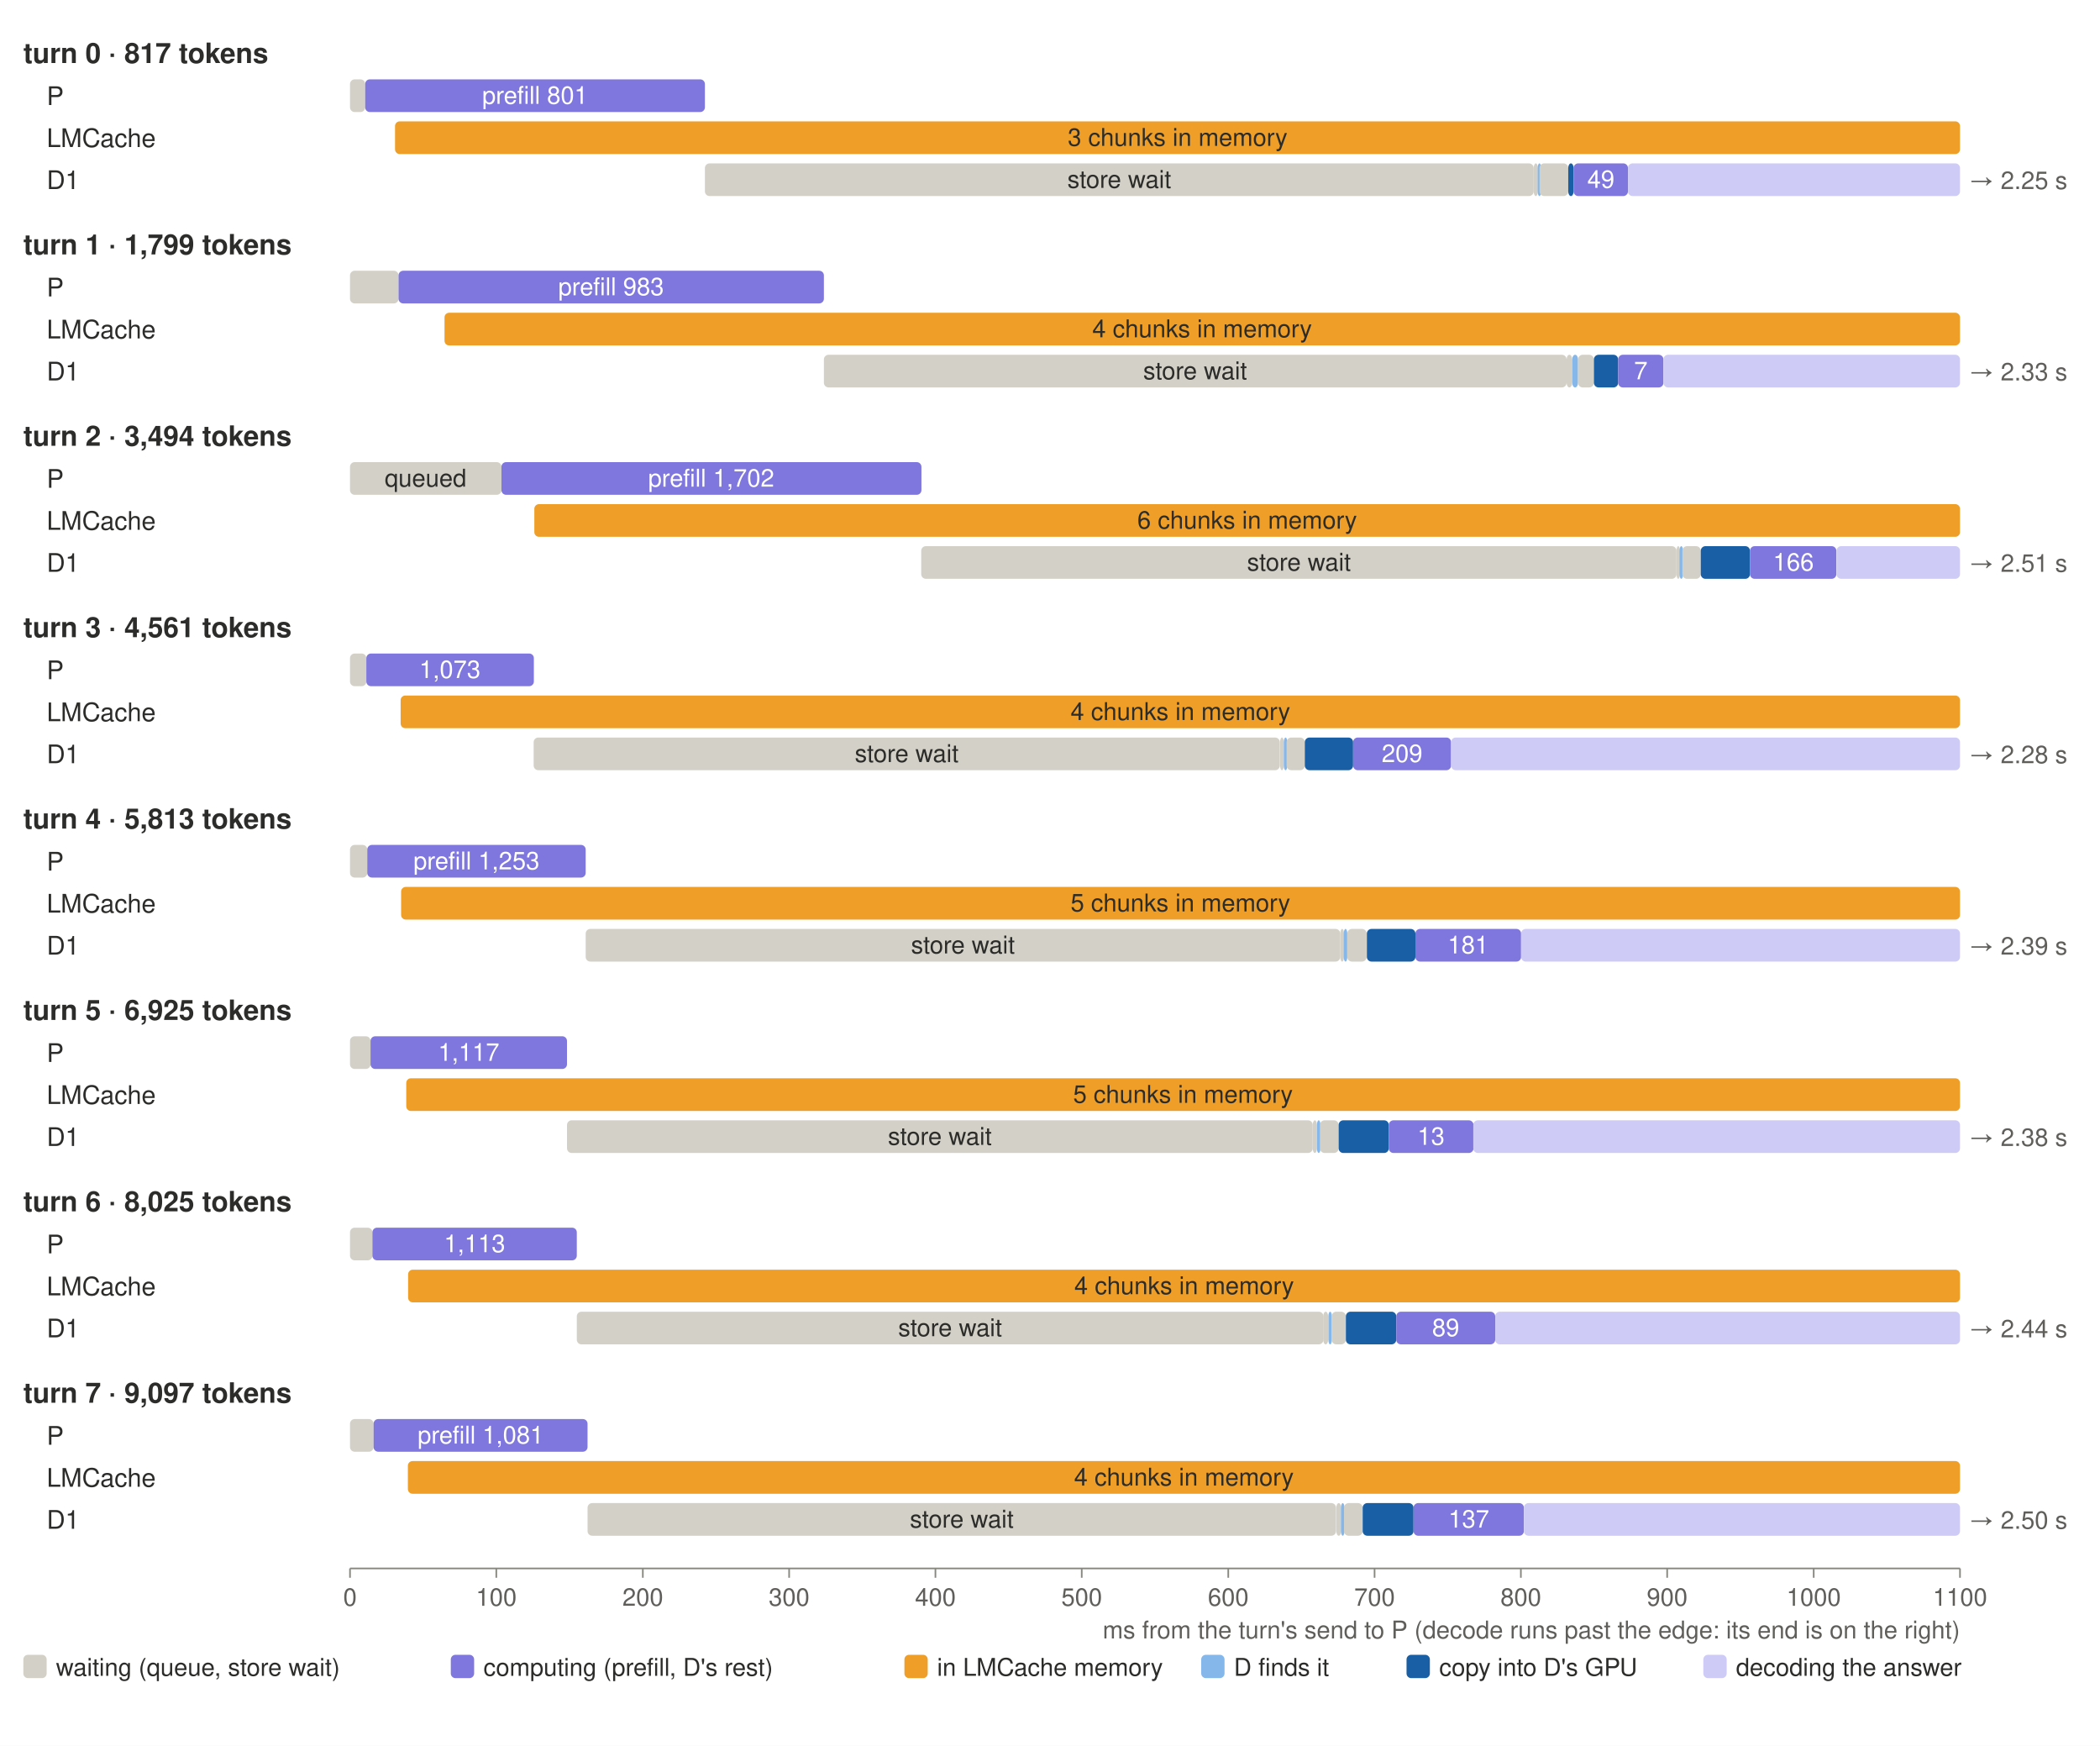
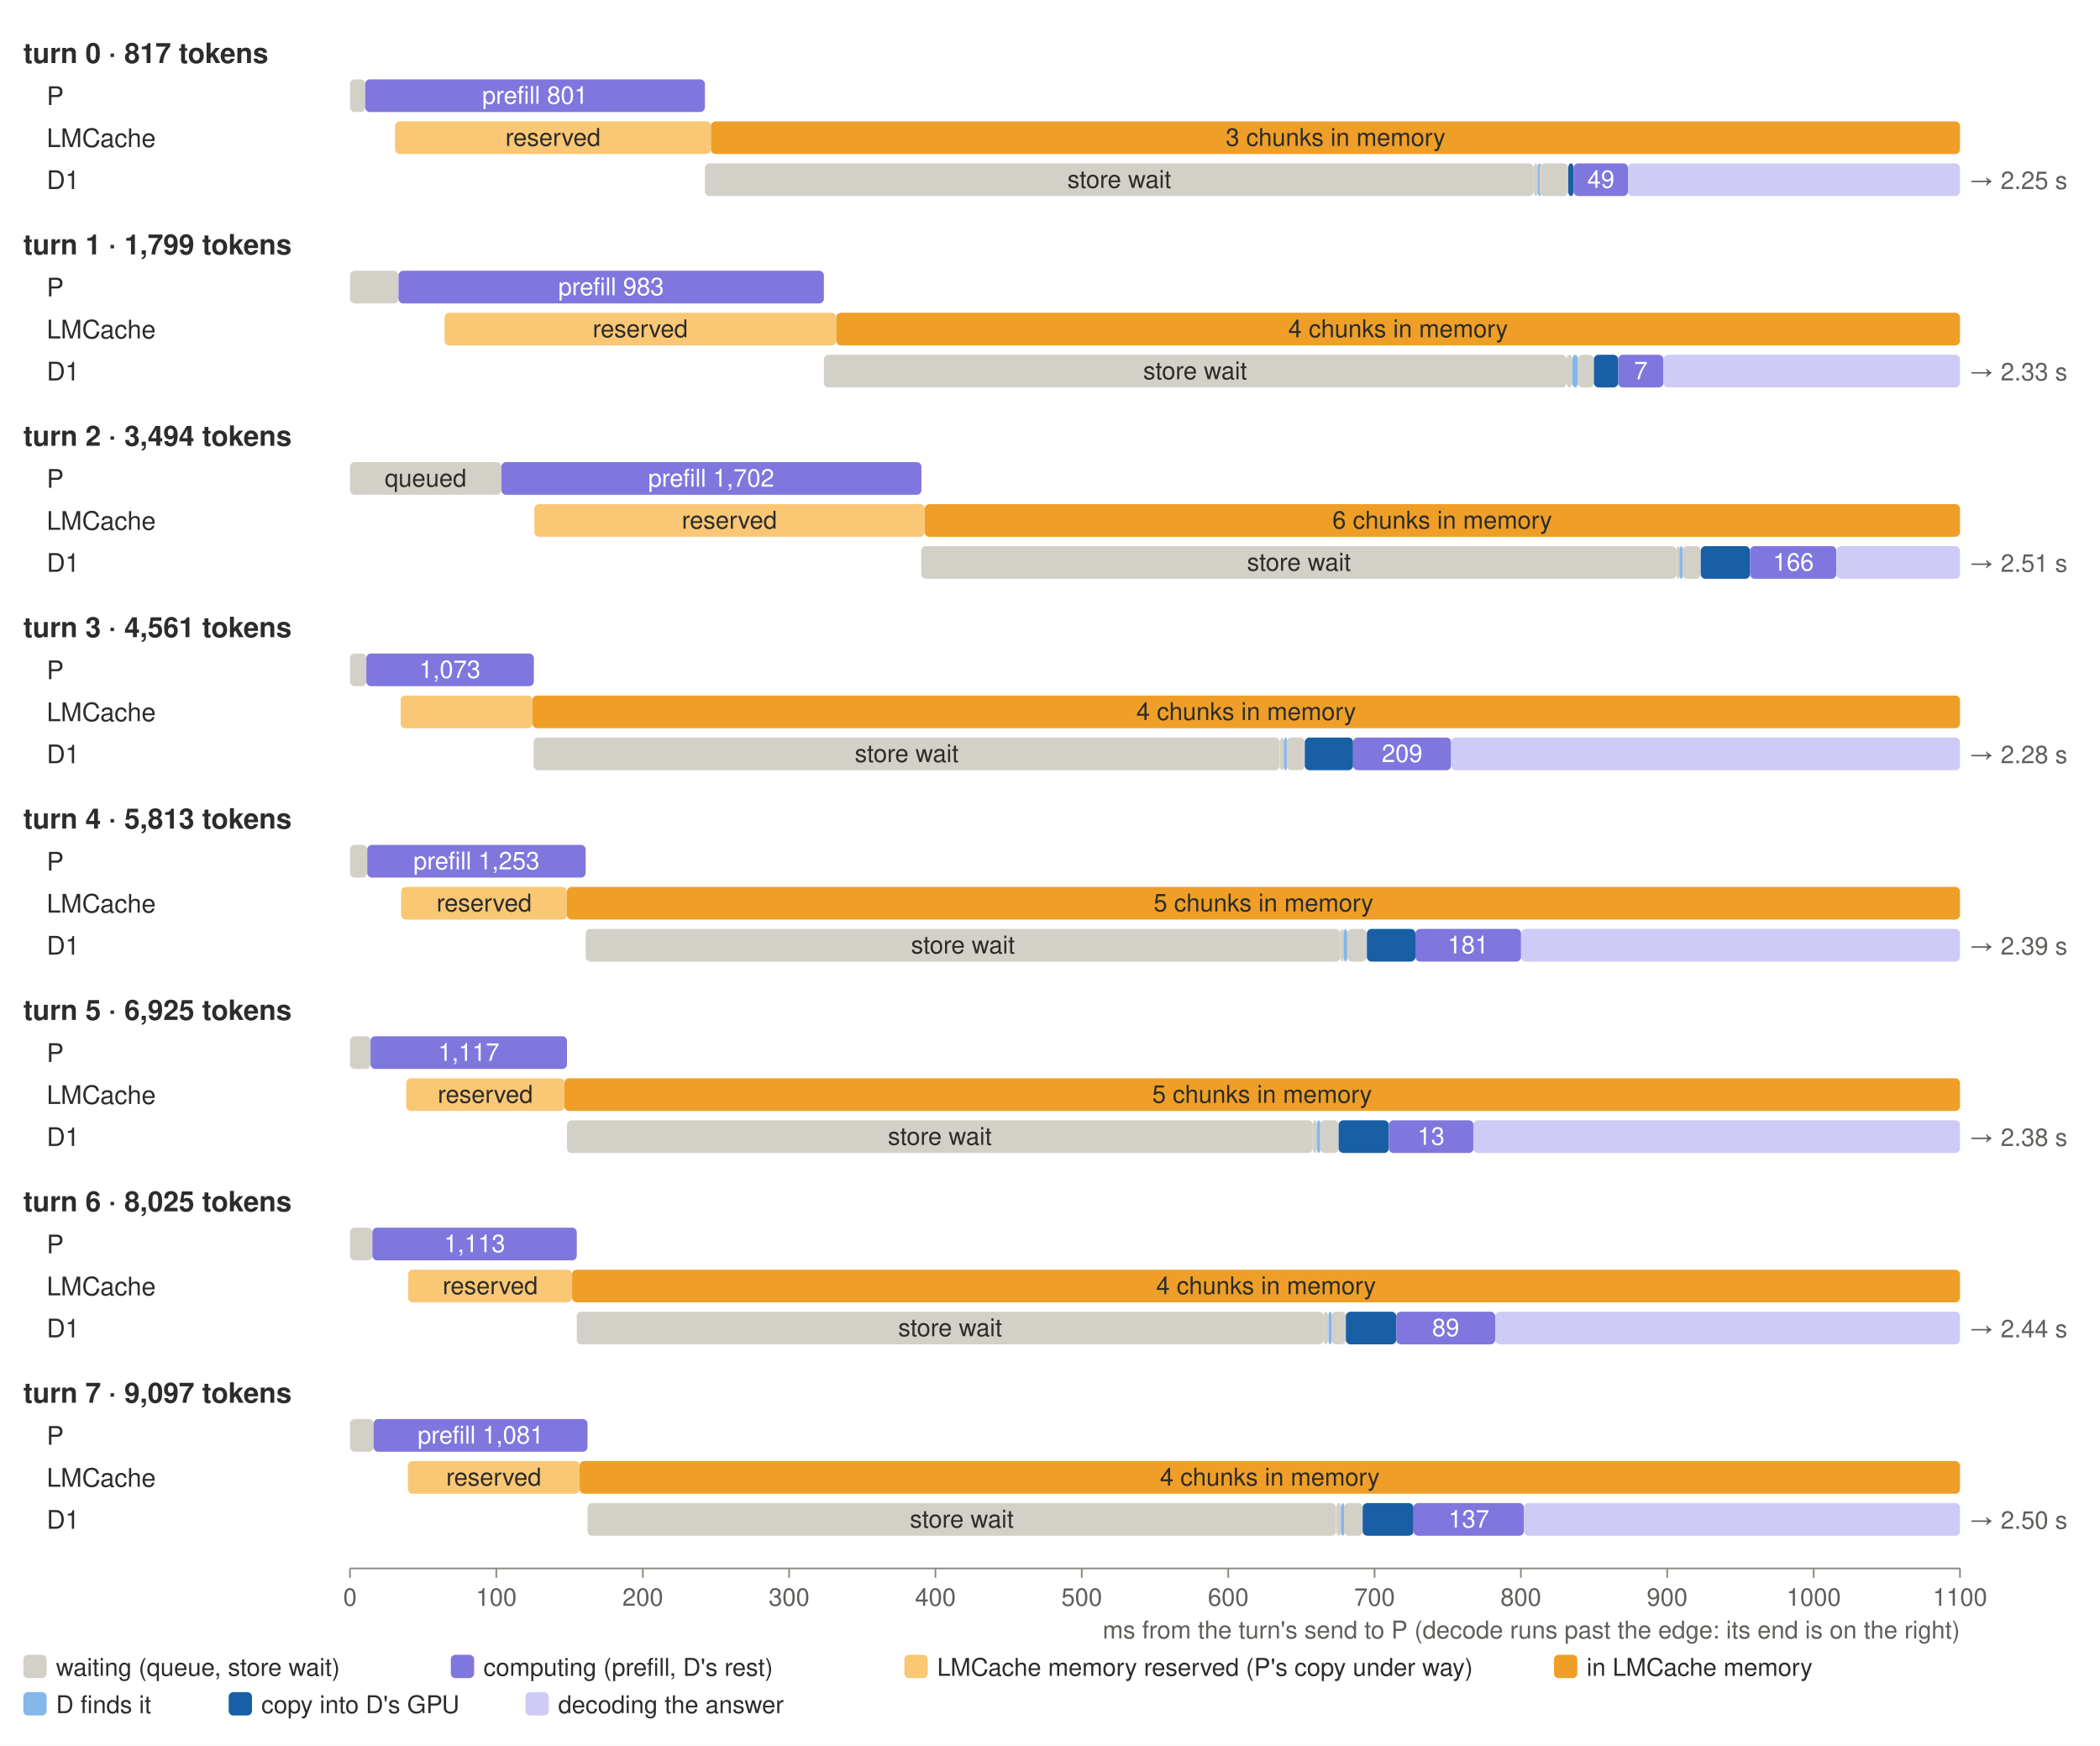
<svg xmlns="http://www.w3.org/2000/svg" width="900" height="748" viewBox="0 0 900 748" font-family="Helvetica, Arial, sans-serif">
  <rect width="900" height="748" fill="#ffffff" />
  <text x="10.0" y="27" font-size="12" font-weight="600" text-anchor="start" fill="#2C2C2A">turn 0 · 817 tokens</text>
  <text x="20.0" y="45" font-size="11" font-weight="400" text-anchor="start" fill="#2C2C2A">P</text>
  <rect x="150.0" y="34" width="6.5" height="14" rx="2" fill="#D3D1C7" />
  <rect x="156.5" y="34" width="145.6" height="14" rx="2" fill="#7F77DD" />
  <text x="229.3" y="44.5" text-anchor="middle" font-size="10.5" fill="#ffffff">prefill 801</text>
  <text x="20.0" y="63" font-size="11" font-weight="400" text-anchor="start" fill="#2C2C2A">LMCache</text>
-   <rect x="169.3" y="52" width="670.7" height="14" rx="2" fill="#EF9F27" />
-   <text x="504.7" y="62.5" text-anchor="middle" font-size="10.5" fill="#2C2C2A">3 chunks in memory</text>
+   <rect x="169.3" y="52" width="135.4" height="14" rx="2" fill="#FAC775" />
+   <text x="237.0" y="62.5" text-anchor="middle" font-size="10.5" fill="#2C2C2A">reserved</text>
+   <rect x="304.7" y="52" width="535.3" height="14" rx="2" fill="#EF9F27" />
+   <text x="572.4" y="62.5" text-anchor="middle" font-size="10.5" fill="#2C2C2A">3 chunks in memory</text>
  <text x="20.0" y="81" font-size="11" font-weight="400" text-anchor="start" fill="#2C2C2A">D1</text>
  <rect x="302.1" y="70" width="355.2" height="14" rx="2" fill="#D3D1C7" />
  <text x="479.7" y="80.5" text-anchor="middle" font-size="10.5" fill="#2C2C2A">store wait</text>
  <rect x="657.3" y="70" width="1.8" height="14" rx="2" fill="#D3D1C7" />
  <rect x="659.0" y="70" width="1.5" height="14" rx="2" fill="#85B7EB" />
  <rect x="659.8" y="70" width="12.3" height="14" rx="2" fill="#D3D1C7" />
  <rect x="672.1" y="70" width="2.3" height="14" rx="2" fill="#185FA5" />
  <rect x="674.4" y="70" width="23.3" height="14" rx="2" fill="#7F77DD" />
  <text x="686.1" y="80.5" text-anchor="middle" font-size="10.5" fill="#ffffff">49</text>
  <rect x="697.7" y="70" width="142.3" height="14" rx="2" fill="#CECBF6" />
  <text x="844.0" y="81" font-size="10.5" font-weight="400" text-anchor="start" fill="#5F5E5A">→ 2.25 s</text>
  <text x="10.0" y="109" font-size="12" font-weight="600" text-anchor="start" fill="#2C2C2A">turn 1 · 1,799 tokens</text>
  <text x="20.0" y="127" font-size="11" font-weight="400" text-anchor="start" fill="#2C2C2A">P</text>
  <rect x="150.0" y="116" width="20.8" height="14" rx="2" fill="#D3D1C7" />
  <rect x="170.8" y="116" width="182.3" height="14" rx="2" fill="#7F77DD" />
  <text x="261.9" y="126.5" text-anchor="middle" font-size="10.5" fill="#ffffff">prefill 983</text>
  <text x="20.0" y="145" font-size="11" font-weight="400" text-anchor="start" fill="#2C2C2A">LMCache</text>
-   <rect x="190.5" y="134" width="649.5" height="14" rx="2" fill="#EF9F27" />
-   <text x="515.2" y="144.5" text-anchor="middle" font-size="10.5" fill="#2C2C2A">4 chunks in memory</text>
+   <rect x="190.5" y="134" width="167.9" height="14" rx="2" fill="#FAC775" />
+   <text x="274.4" y="144.5" text-anchor="middle" font-size="10.5" fill="#2C2C2A">reserved</text>
+   <rect x="358.4" y="134" width="481.6" height="14" rx="2" fill="#EF9F27" />
+   <text x="599.2" y="144.5" text-anchor="middle" font-size="10.5" fill="#2C2C2A">4 chunks in memory</text>
  <text x="20.0" y="163" font-size="11" font-weight="400" text-anchor="start" fill="#2C2C2A">D1</text>
  <rect x="353.1" y="152" width="318.3" height="14" rx="2" fill="#D3D1C7" />
  <text x="512.2" y="162.5" text-anchor="middle" font-size="10.5" fill="#2C2C2A">store wait</text>
  <rect x="671.4" y="152" width="2.4" height="14" rx="2" fill="#D3D1C7" />
  <rect x="673.8" y="152" width="2.5" height="14" rx="2" fill="#85B7EB" />
  <rect x="676.3" y="152" width="6.8" height="14" rx="2" fill="#D3D1C7" />
  <rect x="683.1" y="152" width="10.4" height="14" rx="2" fill="#185FA5" />
  <rect x="693.5" y="152" width="19.4" height="14" rx="2" fill="#7F77DD" />
  <text x="703.2" y="162.5" text-anchor="middle" font-size="10.5" fill="#ffffff">7</text>
  <rect x="712.9" y="152" width="127.1" height="14" rx="2" fill="#CECBF6" />
  <text x="844.0" y="163" font-size="10.5" font-weight="400" text-anchor="start" fill="#5F5E5A">→ 2.33 s</text>
  <text x="10.0" y="191" font-size="12" font-weight="600" text-anchor="start" fill="#2C2C2A">turn 2 · 3,494 tokens</text>
  <text x="20.0" y="209" font-size="11" font-weight="400" text-anchor="start" fill="#2C2C2A">P</text>
  <rect x="150.0" y="198" width="64.9" height="14" rx="2" fill="#D3D1C7" />
  <text x="182.4" y="208.5" text-anchor="middle" font-size="10.5" fill="#2C2C2A">queued</text>
  <rect x="214.9" y="198" width="180.0" height="14" rx="2" fill="#7F77DD" />
  <text x="304.8" y="208.5" text-anchor="middle" font-size="10.5" fill="#ffffff">prefill 1,702</text>
  <text x="20.0" y="227" font-size="11" font-weight="400" text-anchor="start" fill="#2C2C2A">LMCache</text>
-   <rect x="229.0" y="216" width="611.0" height="14" rx="2" fill="#EF9F27" />
-   <text x="534.5" y="226.5" text-anchor="middle" font-size="10.5" fill="#2C2C2A">6 chunks in memory</text>
+   <rect x="229.0" y="216" width="167.3" height="14" rx="2" fill="#FAC775" />
+   <text x="312.6" y="226.5" text-anchor="middle" font-size="10.5" fill="#2C2C2A">reserved</text>
+   <rect x="396.3" y="216" width="443.7" height="14" rx="2" fill="#EF9F27" />
+   <text x="618.1" y="226.5" text-anchor="middle" font-size="10.5" fill="#2C2C2A">6 chunks in memory</text>
  <text x="20.0" y="245" font-size="11" font-weight="400" text-anchor="start" fill="#2C2C2A">D1</text>
  <rect x="394.8" y="234" width="323.7" height="14" rx="2" fill="#D3D1C7" />
  <text x="556.7" y="244.5" text-anchor="middle" font-size="10.5" fill="#2C2C2A">store wait</text>
  <rect x="718.5" y="234" width="1.5" height="14" rx="2" fill="#D3D1C7" />
  <rect x="719.8" y="234" width="1.5" height="14" rx="2" fill="#85B7EB" />
  <rect x="721.0" y="234" width="7.9" height="14" rx="2" fill="#D3D1C7" />
  <rect x="728.9" y="234" width="21.1" height="14" rx="2" fill="#185FA5" />
  <rect x="750.0" y="234" width="37.0" height="14" rx="2" fill="#7F77DD" />
  <text x="768.6" y="244.5" text-anchor="middle" font-size="10.5" fill="#ffffff">166</text>
  <rect x="787.1" y="234" width="52.9" height="14" rx="2" fill="#CECBF6" />
  <text x="844.0" y="245" font-size="10.5" font-weight="400" text-anchor="start" fill="#5F5E5A">→ 2.51 s</text>
  <text x="10.0" y="273" font-size="12" font-weight="600" text-anchor="start" fill="#2C2C2A">turn 3 · 4,561 tokens</text>
  <text x="20.0" y="291" font-size="11" font-weight="400" text-anchor="start" fill="#2C2C2A">P</text>
  <rect x="150.0" y="280" width="7.0" height="14" rx="2" fill="#D3D1C7" />
  <rect x="157.0" y="280" width="71.8" height="14" rx="2" fill="#7F77DD" />
  <text x="192.8" y="290.5" text-anchor="middle" font-size="10.5" fill="#ffffff">1,073</text>
  <text x="20.0" y="309" font-size="11" font-weight="400" text-anchor="start" fill="#2C2C2A">LMCache</text>
-   <rect x="171.7" y="298" width="668.3" height="14" rx="2" fill="#EF9F27" />
-   <text x="505.9" y="308.5" text-anchor="middle" font-size="10.5" fill="#2C2C2A">4 chunks in memory</text>
+   <rect x="171.7" y="298" width="56.5" height="14" rx="2" fill="#FAC775" />
+   <rect x="228.2" y="298" width="611.8" height="14" rx="2" fill="#EF9F27" />
+   <text x="534.1" y="308.5" text-anchor="middle" font-size="10.5" fill="#2C2C2A">4 chunks in memory</text>
  <text x="20.0" y="327" font-size="11" font-weight="400" text-anchor="start" fill="#2C2C2A">D1</text>
  <rect x="228.7" y="316" width="319.8" height="14" rx="2" fill="#D3D1C7" />
  <text x="388.6" y="326.5" text-anchor="middle" font-size="10.5" fill="#2C2C2A">store wait</text>
  <rect x="548.6" y="316" width="1.6" height="14" rx="2" fill="#D3D1C7" />
  <rect x="550.2" y="316" width="1.5" height="14" rx="2" fill="#85B7EB" />
  <rect x="551.4" y="316" width="7.8" height="14" rx="2" fill="#D3D1C7" />
  <rect x="559.2" y="316" width="20.7" height="14" rx="2" fill="#185FA5" />
  <rect x="579.9" y="316" width="42.0" height="14" rx="2" fill="#7F77DD" />
  <text x="600.9" y="326.5" text-anchor="middle" font-size="10.5" fill="#ffffff">209</text>
  <rect x="621.9" y="316" width="218.1" height="14" rx="2" fill="#CECBF6" />
  <text x="844.0" y="327" font-size="10.5" font-weight="400" text-anchor="start" fill="#5F5E5A">→ 2.28 s</text>
  <text x="10.0" y="355" font-size="12" font-weight="600" text-anchor="start" fill="#2C2C2A">turn 4 · 5,813 tokens</text>
  <text x="20.0" y="373" font-size="11" font-weight="400" text-anchor="start" fill="#2C2C2A">P</text>
  <rect x="150.0" y="362" width="7.4" height="14" rx="2" fill="#D3D1C7" />
  <rect x="157.4" y="362" width="93.6" height="14" rx="2" fill="#7F77DD" />
  <text x="204.2" y="372.5" text-anchor="middle" font-size="10.5" fill="#ffffff">prefill 1,253</text>
  <text x="20.0" y="391" font-size="11" font-weight="400" text-anchor="start" fill="#2C2C2A">LMCache</text>
-   <rect x="171.9" y="380" width="668.1" height="14" rx="2" fill="#EF9F27" />
-   <text x="505.9" y="390.5" text-anchor="middle" font-size="10.5" fill="#2C2C2A">5 chunks in memory</text>
+   <rect x="171.9" y="380" width="71.1" height="14" rx="2" fill="#FAC775" />
+   <text x="207.5" y="390.5" text-anchor="middle" font-size="10.5" fill="#2C2C2A">reserved</text>
+   <rect x="243.0" y="380" width="597.0" height="14" rx="2" fill="#EF9F27" />
+   <text x="541.5" y="390.5" text-anchor="middle" font-size="10.5" fill="#2C2C2A">5 chunks in memory</text>
  <text x="20.0" y="409" font-size="11" font-weight="400" text-anchor="start" fill="#2C2C2A">D1</text>
  <rect x="251.0" y="398" width="323.4" height="14" rx="2" fill="#D3D1C7" />
  <text x="412.7" y="408.5" text-anchor="middle" font-size="10.5" fill="#2C2C2A">store wait</text>
  <rect x="574.4" y="398" width="1.6" height="14" rx="2" fill="#D3D1C7" />
  <rect x="575.9" y="398" width="1.5" height="14" rx="2" fill="#85B7EB" />
  <rect x="577.4" y="398" width="8.3" height="14" rx="2" fill="#D3D1C7" />
  <rect x="585.8" y="398" width="20.8" height="14" rx="2" fill="#185FA5" />
  <rect x="606.6" y="398" width="45.3" height="14" rx="2" fill="#7F77DD" />
  <text x="629.2" y="408.5" text-anchor="middle" font-size="10.5" fill="#ffffff">181</text>
  <rect x="651.9" y="398" width="188.1" height="14" rx="2" fill="#CECBF6" />
  <text x="844.0" y="409" font-size="10.5" font-weight="400" text-anchor="start" fill="#5F5E5A">→ 2.39 s</text>
  <text x="10.0" y="437" font-size="12" font-weight="600" text-anchor="start" fill="#2C2C2A">turn 5 · 6,925 tokens</text>
  <text x="20.0" y="455" font-size="11" font-weight="400" text-anchor="start" fill="#2C2C2A">P</text>
  <rect x="150.0" y="444" width="8.8" height="14" rx="2" fill="#D3D1C7" />
  <rect x="158.8" y="444" width="84.2" height="14" rx="2" fill="#7F77DD" />
  <text x="200.9" y="454.5" text-anchor="middle" font-size="10.5" fill="#ffffff">1,117</text>
  <text x="20.0" y="473" font-size="11" font-weight="400" text-anchor="start" fill="#2C2C2A">LMCache</text>
-   <rect x="174.1" y="462" width="665.9" height="14" rx="2" fill="#EF9F27" />
-   <text x="507.0" y="472.5" text-anchor="middle" font-size="10.5" fill="#2C2C2A">5 chunks in memory</text>
+   <rect x="174.1" y="462" width="67.8" height="14" rx="2" fill="#FAC775" />
+   <text x="208.0" y="472.5" text-anchor="middle" font-size="10.5" fill="#2C2C2A">reserved</text>
+   <rect x="241.9" y="462" width="598.1" height="14" rx="2" fill="#EF9F27" />
+   <text x="540.9" y="472.5" text-anchor="middle" font-size="10.5" fill="#2C2C2A">5 chunks in memory</text>
  <text x="20.0" y="491" font-size="11" font-weight="400" text-anchor="start" fill="#2C2C2A">D1</text>
  <rect x="243.0" y="480" width="319.6" height="14" rx="2" fill="#D3D1C7" />
  <text x="402.8" y="490.5" text-anchor="middle" font-size="10.5" fill="#2C2C2A">store wait</text>
  <rect x="562.6" y="480" width="1.8" height="14" rx="2" fill="#D3D1C7" />
  <rect x="564.4" y="480" width="1.5" height="14" rx="2" fill="#85B7EB" />
  <rect x="565.7" y="480" width="8.0" height="14" rx="2" fill="#D3D1C7" />
  <rect x="573.7" y="480" width="21.5" height="14" rx="2" fill="#185FA5" />
  <rect x="595.2" y="480" width="36.3" height="14" rx="2" fill="#7F77DD" />
  <text x="613.3" y="490.5" text-anchor="middle" font-size="10.5" fill="#ffffff">13</text>
  <rect x="631.4" y="480" width="208.6" height="14" rx="2" fill="#CECBF6" />
  <text x="844.0" y="491" font-size="10.5" font-weight="400" text-anchor="start" fill="#5F5E5A">→ 2.38 s</text>
  <text x="10.0" y="519" font-size="12" font-weight="600" text-anchor="start" fill="#2C2C2A">turn 6 · 8,025 tokens</text>
  <text x="20.0" y="537" font-size="11" font-weight="400" text-anchor="start" fill="#2C2C2A">P</text>
  <rect x="150.0" y="526" width="9.6" height="14" rx="2" fill="#D3D1C7" />
  <rect x="159.6" y="526" width="87.6" height="14" rx="2" fill="#7F77DD" />
  <text x="203.4" y="536.5" text-anchor="middle" font-size="10.5" fill="#ffffff">1,113</text>
  <text x="20.0" y="555" font-size="11" font-weight="400" text-anchor="start" fill="#2C2C2A">LMCache</text>
-   <rect x="174.9" y="544" width="665.1" height="14" rx="2" fill="#EF9F27" />
-   <text x="507.5" y="554.5" text-anchor="middle" font-size="10.5" fill="#2C2C2A">4 chunks in memory</text>
+   <rect x="174.9" y="544" width="70.3" height="14" rx="2" fill="#FAC775" />
+   <text x="210.1" y="554.5" text-anchor="middle" font-size="10.5" fill="#2C2C2A">reserved</text>
+   <rect x="245.2" y="544" width="594.8" height="14" rx="2" fill="#EF9F27" />
+   <text x="542.6" y="554.5" text-anchor="middle" font-size="10.5" fill="#2C2C2A">4 chunks in memory</text>
  <text x="20.0" y="573" font-size="11" font-weight="400" text-anchor="start" fill="#2C2C2A">D1</text>
  <rect x="247.2" y="562" width="320.0" height="14" rx="2" fill="#D3D1C7" />
  <text x="407.2" y="572.5" text-anchor="middle" font-size="10.5" fill="#2C2C2A">store wait</text>
  <rect x="567.1" y="562" width="2.1" height="14" rx="2" fill="#D3D1C7" />
  <rect x="569.3" y="562" width="1.5" height="14" rx="2" fill="#85B7EB" />
  <rect x="570.7" y="562" width="6.1" height="14" rx="2" fill="#D3D1C7" />
  <rect x="576.8" y="562" width="21.6" height="14" rx="2" fill="#185FA5" />
  <rect x="598.4" y="562" width="42.4" height="14" rx="2" fill="#7F77DD" />
  <text x="619.6" y="572.5" text-anchor="middle" font-size="10.5" fill="#ffffff">89</text>
  <rect x="640.8" y="562" width="199.2" height="14" rx="2" fill="#CECBF6" />
  <text x="844.0" y="573" font-size="10.5" font-weight="400" text-anchor="start" fill="#5F5E5A">→ 2.44 s</text>
  <text x="10.0" y="601" font-size="12" font-weight="600" text-anchor="start" fill="#2C2C2A">turn 7 · 9,097 tokens</text>
  <text x="20.0" y="619" font-size="11" font-weight="400" text-anchor="start" fill="#2C2C2A">P</text>
  <rect x="150.0" y="608" width="10.1" height="14" rx="2" fill="#D3D1C7" />
  <rect x="160.1" y="608" width="91.7" height="14" rx="2" fill="#7F77DD" />
  <text x="206.0" y="618.5" text-anchor="middle" font-size="10.5" fill="#ffffff">prefill 1,081</text>
  <text x="20.0" y="637" font-size="11" font-weight="400" text-anchor="start" fill="#2C2C2A">LMCache</text>
-   <rect x="174.8" y="626" width="665.2" height="14" rx="2" fill="#EF9F27" />
-   <text x="507.4" y="636.5" text-anchor="middle" font-size="10.5" fill="#2C2C2A">4 chunks in memory</text>
+   <rect x="174.8" y="626" width="73.6" height="14" rx="2" fill="#FAC775" />
+   <text x="211.6" y="636.5" text-anchor="middle" font-size="10.5" fill="#2C2C2A">reserved</text>
+   <rect x="248.4" y="626" width="591.6" height="14" rx="2" fill="#EF9F27" />
+   <text x="544.2" y="636.5" text-anchor="middle" font-size="10.5" fill="#2C2C2A">4 chunks in memory</text>
  <text x="20.0" y="655" font-size="11" font-weight="400" text-anchor="start" fill="#2C2C2A">D1</text>
  <rect x="251.8" y="644" width="320.8" height="14" rx="2" fill="#D3D1C7" />
  <text x="412.2" y="654.5" text-anchor="middle" font-size="10.5" fill="#2C2C2A">store wait</text>
  <rect x="572.7" y="644" width="2.1" height="14" rx="2" fill="#D3D1C7" />
  <rect x="574.7" y="644" width="1.5" height="14" rx="2" fill="#85B7EB" />
  <rect x="576.0" y="644" width="8.0" height="14" rx="2" fill="#D3D1C7" />
  <rect x="584.0" y="644" width="21.8" height="14" rx="2" fill="#185FA5" />
  <rect x="605.8" y="644" width="47.3" height="14" rx="2" fill="#7F77DD" />
  <text x="629.5" y="654.5" text-anchor="middle" font-size="10.5" fill="#ffffff">137</text>
  <rect x="653.1" y="644" width="186.9" height="14" rx="2" fill="#CECBF6" />
  <text x="844.0" y="655" font-size="10.5" font-weight="400" text-anchor="start" fill="#5F5E5A">→ 2.50 s</text>
  <line x1="150" y1="672" x2="840" y2="672" stroke="#888780" stroke-width="0.7" />
  <line x1="150.0" y1="672" x2="150.0" y2="676" stroke="#888780" stroke-width="0.7" />
  <text x="150.0" y="688" font-size="10.5" font-weight="400" text-anchor="middle" fill="#5F5E5A">0</text>
  <line x1="212.7" y1="672" x2="212.7" y2="676" stroke="#888780" stroke-width="0.7" />
  <text x="212.7" y="688" font-size="10.5" font-weight="400" text-anchor="middle" fill="#5F5E5A">100</text>
  <line x1="275.5" y1="672" x2="275.5" y2="676" stroke="#888780" stroke-width="0.7" />
  <text x="275.5" y="688" font-size="10.5" font-weight="400" text-anchor="middle" fill="#5F5E5A">200</text>
  <line x1="338.2" y1="672" x2="338.2" y2="676" stroke="#888780" stroke-width="0.7" />
  <text x="338.2" y="688" font-size="10.5" font-weight="400" text-anchor="middle" fill="#5F5E5A">300</text>
  <line x1="400.9" y1="672" x2="400.9" y2="676" stroke="#888780" stroke-width="0.7" />
  <text x="400.9" y="688" font-size="10.5" font-weight="400" text-anchor="middle" fill="#5F5E5A">400</text>
  <line x1="463.6" y1="672" x2="463.6" y2="676" stroke="#888780" stroke-width="0.7" />
  <text x="463.6" y="688" font-size="10.5" font-weight="400" text-anchor="middle" fill="#5F5E5A">500</text>
  <line x1="526.4" y1="672" x2="526.4" y2="676" stroke="#888780" stroke-width="0.7" />
  <text x="526.4" y="688" font-size="10.5" font-weight="400" text-anchor="middle" fill="#5F5E5A">600</text>
  <line x1="589.1" y1="672" x2="589.1" y2="676" stroke="#888780" stroke-width="0.7" />
  <text x="589.1" y="688" font-size="10.5" font-weight="400" text-anchor="middle" fill="#5F5E5A">700</text>
  <line x1="651.8" y1="672" x2="651.8" y2="676" stroke="#888780" stroke-width="0.7" />
  <text x="651.8" y="688" font-size="10.5" font-weight="400" text-anchor="middle" fill="#5F5E5A">800</text>
  <line x1="714.5" y1="672" x2="714.5" y2="676" stroke="#888780" stroke-width="0.7" />
  <text x="714.5" y="688" font-size="10.5" font-weight="400" text-anchor="middle" fill="#5F5E5A">900</text>
  <line x1="777.3" y1="672" x2="777.3" y2="676" stroke="#888780" stroke-width="0.7" />
  <text x="777.3" y="688" font-size="10.5" font-weight="400" text-anchor="middle" fill="#5F5E5A">1000</text>
  <line x1="840.0" y1="672" x2="840.0" y2="676" stroke="#888780" stroke-width="0.7" />
  <text x="840.0" y="688" font-size="10.5" font-weight="400" text-anchor="middle" fill="#5F5E5A">1100</text>
  <text x="840.0" y="702" font-size="10.5" font-weight="400" text-anchor="end" fill="#5F5E5A">ms from the turn's send to P (decode runs past the edge: its end is on the right)</text>
  <rect x="10" y="709" width="10" height="10" rx="2" fill="#D3D1C7" />
  <text x="24.0" y="718" font-size="10.5" font-weight="400" text-anchor="start" fill="#2C2C2A">waiting (queue, store wait)</text>
  <rect x="193.2" y="709" width="10" height="10" rx="2" fill="#7F77DD" />
  <text x="207.2" y="718" font-size="10.5" font-weight="400" text-anchor="start" fill="#2C2C2A">computing (prefill, D's rest)</text>
-   <rect x="387.6" y="709" width="10" height="10" rx="2" fill="#EF9F27" />
-   <text x="401.6" y="718" font-size="10.5" font-weight="400" text-anchor="start" fill="#2C2C2A">in LMCache memory</text>
-   <rect x="514.8" y="709" width="10" height="10" rx="2" fill="#85B7EB" />
-   <text x="528.8" y="718" font-size="10.5" font-weight="400" text-anchor="start" fill="#2C2C2A">D finds it</text>
-   <rect x="602.8" y="709" width="10" height="10" rx="2" fill="#185FA5" />
-   <text x="616.8" y="718" font-size="10.5" font-weight="400" text-anchor="start" fill="#2C2C2A">copy into D's GPU</text>
-   <rect x="730.0" y="709" width="10" height="10" rx="2" fill="#CECBF6" />
-   <text x="744.0" y="718" font-size="10.5" font-weight="400" text-anchor="start" fill="#2C2C2A">decoding the answer</text>
+   <rect x="387.6" y="709" width="10" height="10" rx="2" fill="#FAC775" />
+   <text x="401.6" y="718" font-size="10.5" font-weight="400" text-anchor="start" fill="#2C2C2A">LMCache memory reserved (P's copy under way)</text>
+   <rect x="666.0" y="709" width="10" height="10" rx="2" fill="#EF9F27" />
+   <text x="680.0" y="718" font-size="10.5" font-weight="400" text-anchor="start" fill="#2C2C2A">in LMCache memory</text>
+   <rect x="10" y="725" width="10" height="10" rx="2" fill="#85B7EB" />
+   <text x="24.0" y="734" font-size="10.5" font-weight="400" text-anchor="start" fill="#2C2C2A">D finds it</text>
+   <rect x="98.0" y="725" width="10" height="10" rx="2" fill="#185FA5" />
+   <text x="112.0" y="734" font-size="10.5" font-weight="400" text-anchor="start" fill="#2C2C2A">copy into D's GPU</text>
+   <rect x="225.2" y="725" width="10" height="10" rx="2" fill="#CECBF6" />
+   <text x="239.2" y="734" font-size="10.5" font-weight="400" text-anchor="start" fill="#2C2C2A">decoding the answer</text>
</svg>
